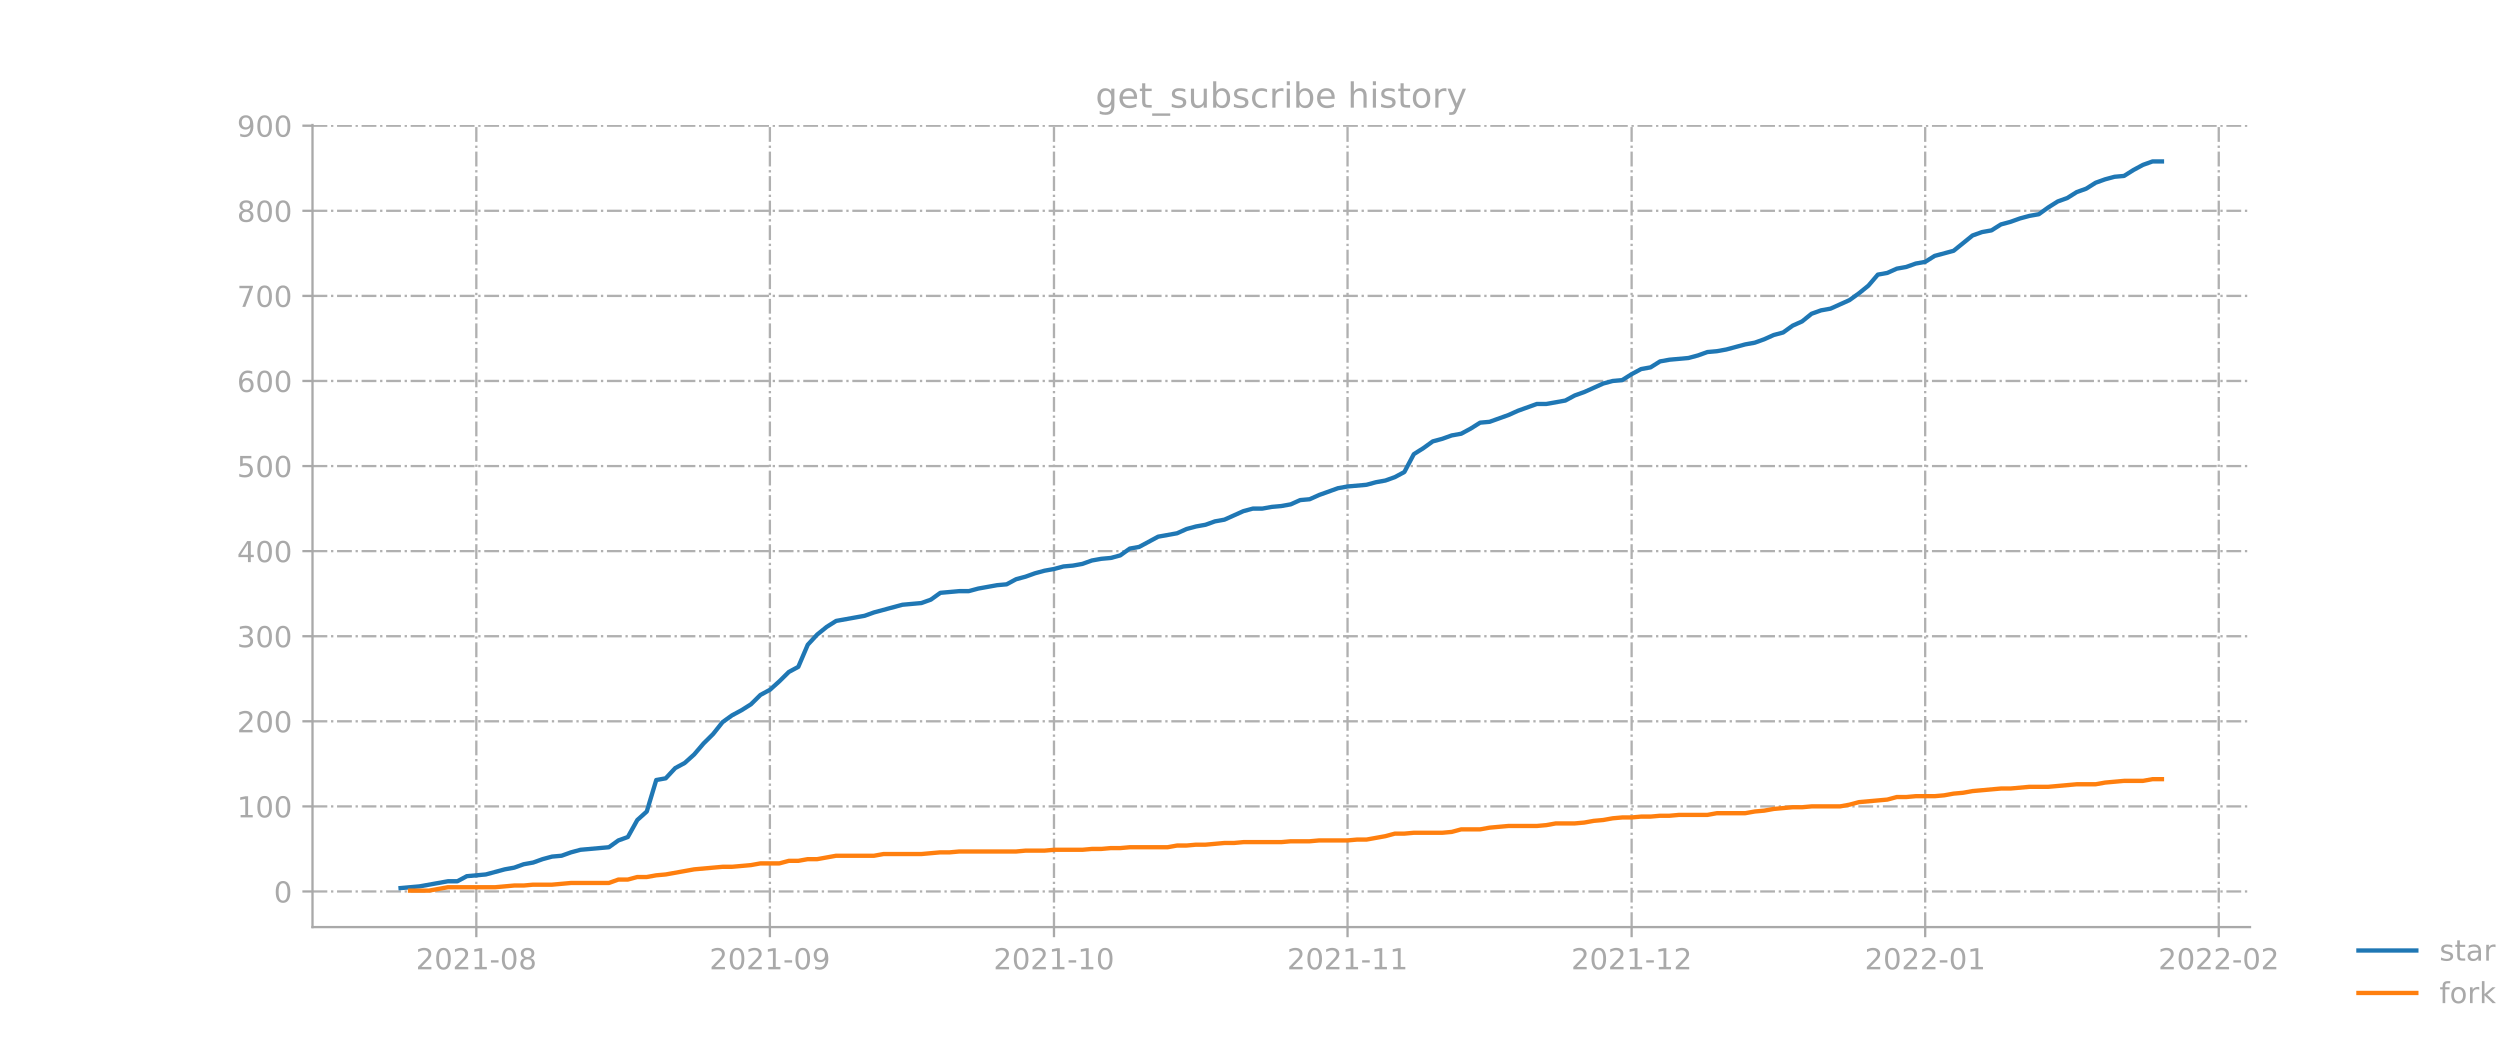
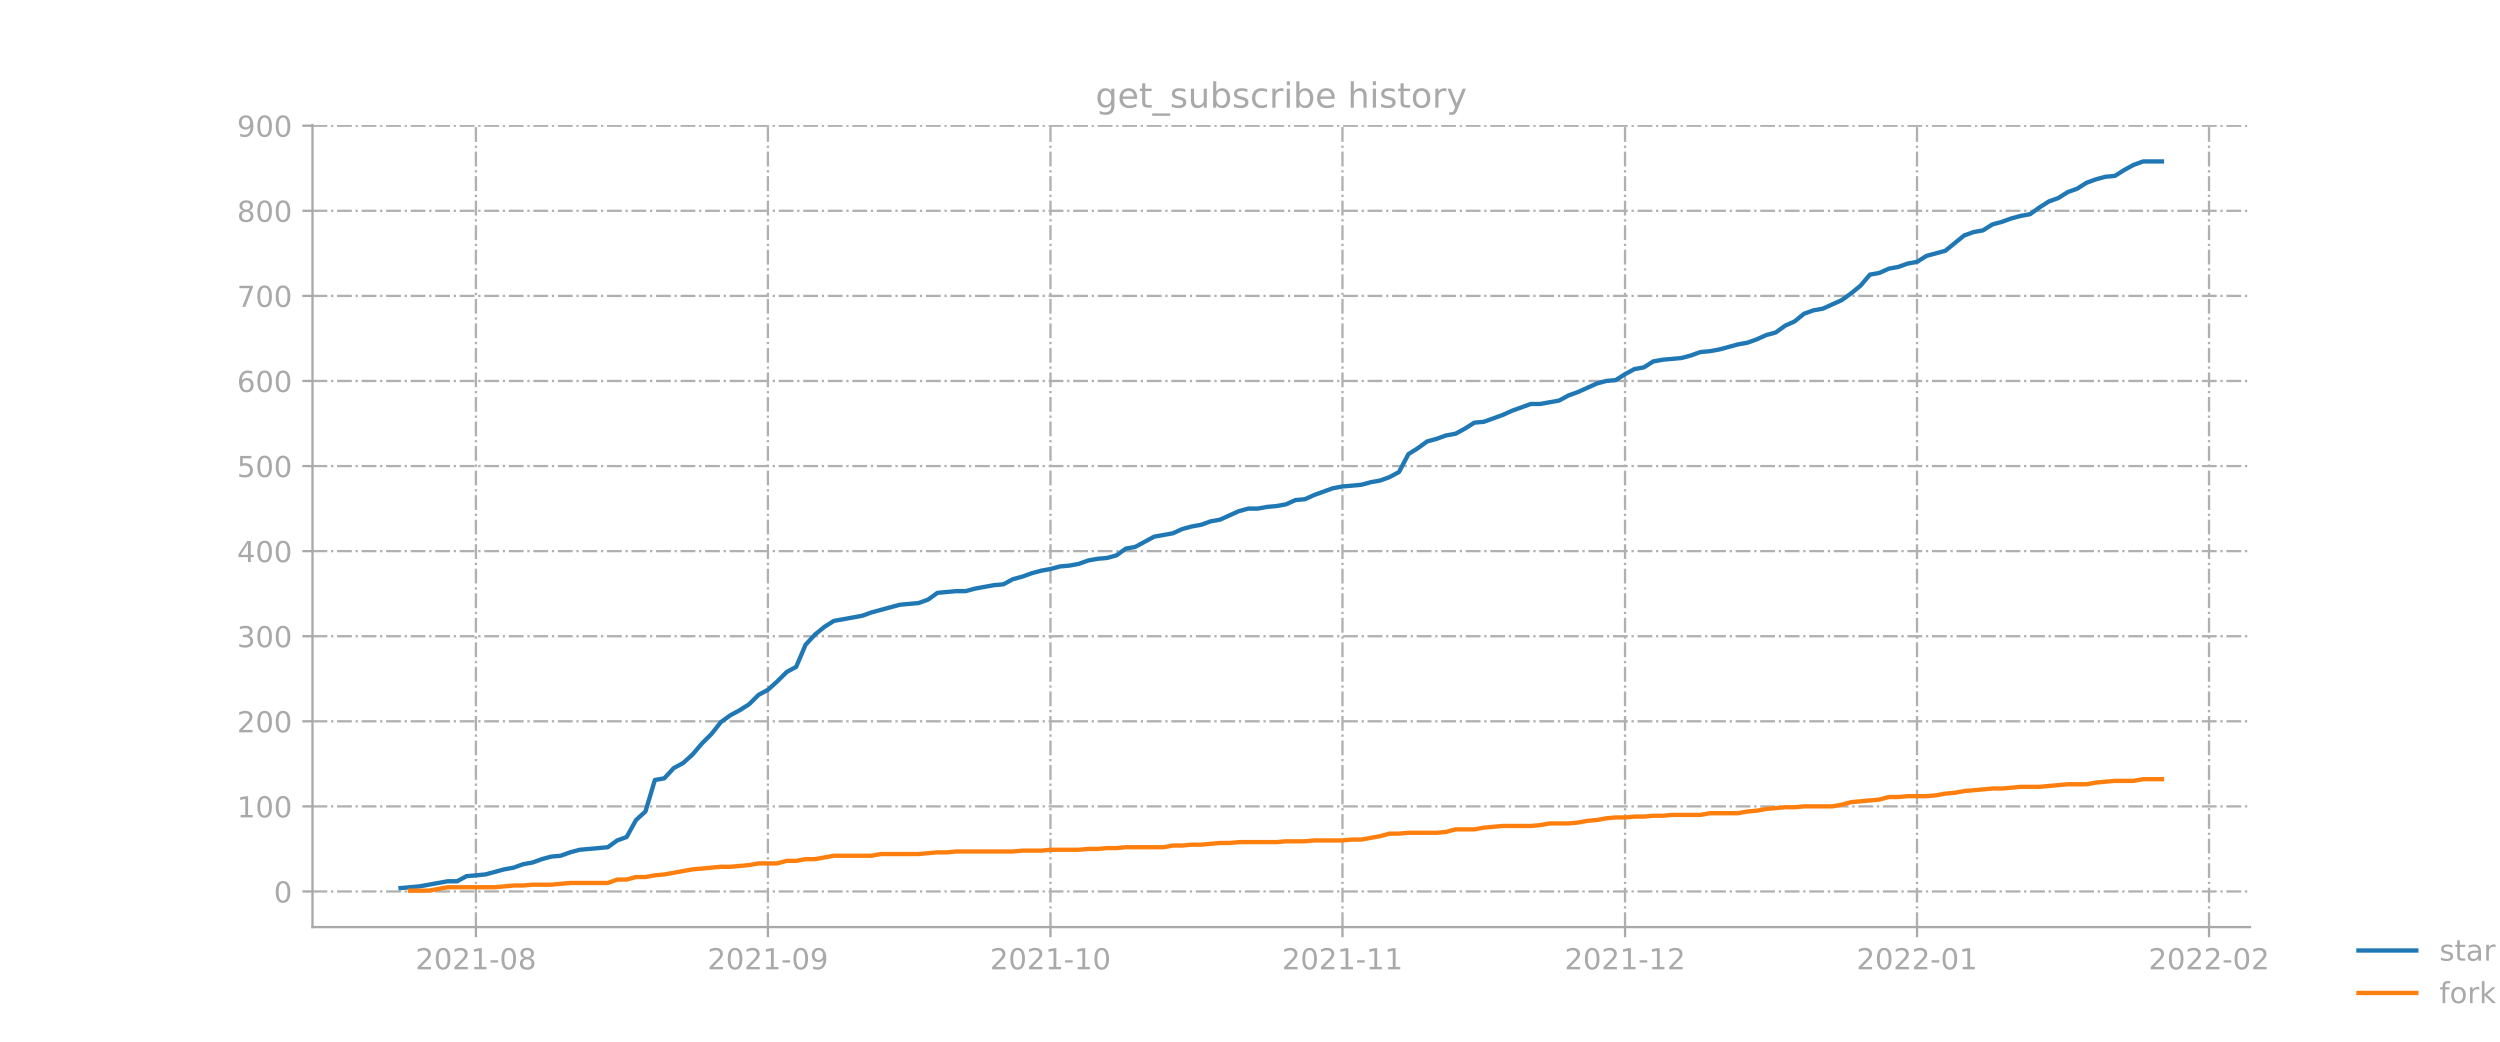
<svg xmlns="http://www.w3.org/2000/svg" xmlns:xlink="http://www.w3.org/1999/xlink" width="864pt" height="360pt" viewBox="0 0 864 360" version="1.1">
  <defs>
    <style type="text/css">*{stroke-linejoin: round; stroke-linecap: butt}</style>
  </defs>
  <g id="figure_1">
    <g id="patch_1">
      <path d="M 0 360  L 864 360  L 864 0  L 0 0  L 0 360  z " style="fill: none; opacity: 0" />
    </g>
    <g id="axes_1">
      <g id="patch_2">
        <path d="M 108 320.4  L 777.6 320.4  L 777.6 43.2  L 108 43.2  L 108 320.4  z " style="fill: none; opacity: 0" />
      </g>
      <g id="matplotlib.axis_1">
        <g id="xtick_1">
          <g id="line2d_1">
-             <path d="M 164.618 320.4  L 164.618 43.2  " clip-path="url(#p23cb678cd9)" style="fill: none; stroke-dasharray: 5.12,1.28,0.8,1.28; stroke-dashoffset: 0; stroke: #b0b0b0; stroke-width: 0.8" />
+             <path d="M 164.478 320.4  L 164.478 43.2  " clip-path="url(#p559df924b9)" style="fill: none; stroke-dasharray: 5.12,1.28,0.8,1.28; stroke-dashoffset: 0; stroke: #b0b0b0; stroke-width: 0.8" />
          </g>
          <g id="line2d_2">
            <defs>
-               <path id="m1cd2811649" d="M 0 0  L 0 3.5  " style="stroke: #a9a9a9; stroke-width: 0.8" />
+               <path id="mc39e0a0943" d="M 0 0  L 0 3.5  " style="stroke: #a9a9a9; stroke-width: 0.8" />
            </defs>
            <g>
-               <use xlink:href="#m1cd2811649" x="164.618" y="320.4" style="fill: #a9a9a9; stroke: #a9a9a9; stroke-width: 0.8" />
+               <use xlink:href="#mc39e0a0943" x="164.478" y="320.4" style="fill: #a9a9a9; stroke: #a9a9a9; stroke-width: 0.8" />
            </g>
          </g>
          <g id="text_1">
-             <g style="fill: #a9a9a9" transform="translate(143.7268 334.9984)scale(0.1 -0.1)">
+             <g style="fill: #a9a9a9" transform="translate(143.5868 334.9984)scale(0.1 -0.1)">
              <defs>
                <path id="DejaVuSans-32" d="M 1228 531  L 3431 531  L 3431 0  L 469 0  L 469 531  Q 828 903 1448 1529  Q 2069 2156 2228 2338  Q 2531 2678 2651 2914  Q 2772 3150 2772 3378  Q 2772 3750 2511 3984  Q 2250 4219 1831 4219  Q 1534 4219 1204 4116  Q 875 4013 500 3803  L 500 4441  Q 881 4594 1212 4672  Q 1544 4750 1819 4750  Q 2544 4750 2975 4387  Q 3406 4025 3406 3419  Q 3406 3131 3298 2873  Q 3191 2616 2906 2266  Q 2828 2175 2409 1742  Q 1991 1309 1228 531  z " transform="scale(0.015625)" />
                <path id="DejaVuSans-30" d="M 2034 4250  Q 1547 4250 1301 3770  Q 1056 3291 1056 2328  Q 1056 1369 1301 889  Q 1547 409 2034 409  Q 2525 409 2770 889  Q 3016 1369 3016 2328  Q 3016 3291 2770 3770  Q 2525 4250 2034 4250  z M 2034 4750  Q 2819 4750 3233 4129  Q 3647 3509 3647 2328  Q 3647 1150 3233 529  Q 2819 -91 2034 -91  Q 1250 -91 836 529  Q 422 1150 422 2328  Q 422 3509 836 4129  Q 1250 4750 2034 4750  z " transform="scale(0.015625)" />
                <path id="DejaVuSans-31" d="M 794 531  L 1825 531  L 1825 4091  L 703 3866  L 703 4441  L 1819 4666  L 2450 4666  L 2450 531  L 3481 531  L 3481 0  L 794 0  L 794 531  z " transform="scale(0.015625)" />
                <path id="DejaVuSans-2d" d="M 313 2009  L 1997 2009  L 1997 1497  L 313 1497  L 313 2009  z " transform="scale(0.015625)" />
                <path id="DejaVuSans-38" d="M 2034 2216  Q 1584 2216 1326 1975  Q 1069 1734 1069 1313  Q 1069 891 1326 650  Q 1584 409 2034 409  Q 2484 409 2743 651  Q 3003 894 3003 1313  Q 3003 1734 2745 1975  Q 2488 2216 2034 2216  z M 1403 2484  Q 997 2584 770 2862  Q 544 3141 544 3541  Q 544 4100 942 4425  Q 1341 4750 2034 4750  Q 2731 4750 3128 4425  Q 3525 4100 3525 3541  Q 3525 3141 3298 2862  Q 3072 2584 2669 2484  Q 3125 2378 3379 2068  Q 3634 1759 3634 1313  Q 3634 634 3220 271  Q 2806 -91 2034 -91  Q 1263 -91 848 271  Q 434 634 434 1313  Q 434 1759 690 2068  Q 947 2378 1403 2484  z M 1172 3481  Q 1172 3119 1398 2916  Q 1625 2713 2034 2713  Q 2441 2713 2670 2916  Q 2900 3119 2900 3481  Q 2900 3844 2670 4047  Q 2441 4250 2034 4250  Q 1625 4250 1398 4047  Q 1172 3844 1172 3481  z " transform="scale(0.015625)" />
              </defs>
              <use xlink:href="#DejaVuSans-32" />
              <use xlink:href="#DejaVuSans-30" x="63.623" />
              <use xlink:href="#DejaVuSans-32" x="127.246" />
              <use xlink:href="#DejaVuSans-31" x="190.869" />
              <use xlink:href="#DejaVuSans-2d" x="254.492" />
              <use xlink:href="#DejaVuSans-30" x="290.576" />
              <use xlink:href="#DejaVuSans-38" x="354.199" />
            </g>
          </g>
        </g>
        <g id="xtick_2">
          <g id="line2d_3">
-             <path d="M 266.073 320.4  L 266.073 43.2  " clip-path="url(#p23cb678cd9)" style="fill: none; stroke-dasharray: 5.12,1.28,0.8,1.28; stroke-dashoffset: 0; stroke: #b0b0b0; stroke-width: 0.8" />
+             <path d="M 265.39 320.4  L 265.39 43.2  " clip-path="url(#p559df924b9)" style="fill: none; stroke-dasharray: 5.12,1.28,0.8,1.28; stroke-dashoffset: 0; stroke: #b0b0b0; stroke-width: 0.8" />
          </g>
          <g id="line2d_4">
            <g>
-               <use xlink:href="#m1cd2811649" x="266.073" y="320.4" style="fill: #a9a9a9; stroke: #a9a9a9; stroke-width: 0.8" />
+               <use xlink:href="#mc39e0a0943" x="265.39" y="320.4" style="fill: #a9a9a9; stroke: #a9a9a9; stroke-width: 0.8" />
            </g>
          </g>
          <g id="text_2">
-             <g style="fill: #a9a9a9" transform="translate(245.1813 334.9984)scale(0.1 -0.1)">
+             <g style="fill: #a9a9a9" transform="translate(244.4988 334.9984)scale(0.1 -0.1)">
              <defs>
                <path id="DejaVuSans-39" d="M 703 97  L 703 672  Q 941 559 1184 500  Q 1428 441 1663 441  Q 2288 441 2617 861  Q 2947 1281 2994 2138  Q 2813 1869 2534 1725  Q 2256 1581 1919 1581  Q 1219 1581 811 2004  Q 403 2428 403 3163  Q 403 3881 828 4315  Q 1253 4750 1959 4750  Q 2769 4750 3195 4129  Q 3622 3509 3622 2328  Q 3622 1225 3098 567  Q 2575 -91 1691 -91  Q 1453 -91 1209 -44  Q 966 3 703 97  z M 1959 2075  Q 2384 2075 2632 2365  Q 2881 2656 2881 3163  Q 2881 3666 2632 3958  Q 2384 4250 1959 4250  Q 1534 4250 1286 3958  Q 1038 3666 1038 3163  Q 1038 2656 1286 2365  Q 1534 2075 1959 2075  z " transform="scale(0.015625)" />
              </defs>
              <use xlink:href="#DejaVuSans-32" />
              <use xlink:href="#DejaVuSans-30" x="63.623" />
              <use xlink:href="#DejaVuSans-32" x="127.246" />
              <use xlink:href="#DejaVuSans-31" x="190.869" />
              <use xlink:href="#DejaVuSans-2d" x="254.492" />
              <use xlink:href="#DejaVuSans-30" x="290.576" />
              <use xlink:href="#DejaVuSans-39" x="354.199" />
            </g>
          </g>
        </g>
        <g id="xtick_3">
          <g id="line2d_5">
-             <path d="M 364.255 320.4  L 364.255 43.2  " clip-path="url(#p23cb678cd9)" style="fill: none; stroke-dasharray: 5.12,1.28,0.8,1.28; stroke-dashoffset: 0; stroke: #b0b0b0; stroke-width: 0.8" />
+             <path d="M 363.047 320.4  L 363.047 43.2  " clip-path="url(#p559df924b9)" style="fill: none; stroke-dasharray: 5.12,1.28,0.8,1.28; stroke-dashoffset: 0; stroke: #b0b0b0; stroke-width: 0.8" />
          </g>
          <g id="line2d_6">
            <g>
-               <use xlink:href="#m1cd2811649" x="364.255" y="320.4" style="fill: #a9a9a9; stroke: #a9a9a9; stroke-width: 0.8" />
+               <use xlink:href="#mc39e0a0943" x="363.047" y="320.4" style="fill: #a9a9a9; stroke: #a9a9a9; stroke-width: 0.8" />
            </g>
          </g>
          <g id="text_3">
-             <g style="fill: #a9a9a9" transform="translate(343.3631 334.9984)scale(0.1 -0.1)">
+             <g style="fill: #a9a9a9" transform="translate(342.1556 334.9984)scale(0.1 -0.1)">
              <use xlink:href="#DejaVuSans-32" />
              <use xlink:href="#DejaVuSans-30" x="63.623" />
              <use xlink:href="#DejaVuSans-32" x="127.246" />
              <use xlink:href="#DejaVuSans-31" x="190.869" />
              <use xlink:href="#DejaVuSans-2d" x="254.492" />
              <use xlink:href="#DejaVuSans-31" x="290.576" />
              <use xlink:href="#DejaVuSans-30" x="354.199" />
            </g>
          </g>
        </g>
        <g id="xtick_4">
          <g id="line2d_7">
-             <path d="M 465.709 320.4  L 465.709 43.2  " clip-path="url(#p23cb678cd9)" style="fill: none; stroke-dasharray: 5.12,1.28,0.8,1.28; stroke-dashoffset: 0; stroke: #b0b0b0; stroke-width: 0.8" />
+             <path d="M 463.959 320.4  L 463.959 43.2  " clip-path="url(#p559df924b9)" style="fill: none; stroke-dasharray: 5.12,1.28,0.8,1.28; stroke-dashoffset: 0; stroke: #b0b0b0; stroke-width: 0.8" />
          </g>
          <g id="line2d_8">
            <g>
-               <use xlink:href="#m1cd2811649" x="465.709" y="320.4" style="fill: #a9a9a9; stroke: #a9a9a9; stroke-width: 0.8" />
+               <use xlink:href="#mc39e0a0943" x="463.959" y="320.4" style="fill: #a9a9a9; stroke: #a9a9a9; stroke-width: 0.8" />
            </g>
          </g>
          <g id="text_4">
-             <g style="fill: #a9a9a9" transform="translate(444.8177 334.9984)scale(0.1 -0.1)">
+             <g style="fill: #a9a9a9" transform="translate(443.0676 334.9984)scale(0.1 -0.1)">
              <use xlink:href="#DejaVuSans-32" />
              <use xlink:href="#DejaVuSans-30" x="63.623" />
              <use xlink:href="#DejaVuSans-32" x="127.246" />
              <use xlink:href="#DejaVuSans-31" x="190.869" />
              <use xlink:href="#DejaVuSans-2d" x="254.492" />
              <use xlink:href="#DejaVuSans-31" x="290.576" />
              <use xlink:href="#DejaVuSans-31" x="354.199" />
            </g>
          </g>
        </g>
        <g id="xtick_5">
          <g id="line2d_9">
-             <path d="M 563.891 320.4  L 563.891 43.2  " clip-path="url(#p23cb678cd9)" style="fill: none; stroke-dasharray: 5.12,1.28,0.8,1.28; stroke-dashoffset: 0; stroke: #b0b0b0; stroke-width: 0.8" />
+             <path d="M 561.616 320.4  L 561.616 43.2  " clip-path="url(#p559df924b9)" style="fill: none; stroke-dasharray: 5.12,1.28,0.8,1.28; stroke-dashoffset: 0; stroke: #b0b0b0; stroke-width: 0.8" />
          </g>
          <g id="line2d_10">
            <g>
-               <use xlink:href="#m1cd2811649" x="563.891" y="320.4" style="fill: #a9a9a9; stroke: #a9a9a9; stroke-width: 0.8" />
+               <use xlink:href="#mc39e0a0943" x="561.616" y="320.4" style="fill: #a9a9a9; stroke: #a9a9a9; stroke-width: 0.8" />
            </g>
          </g>
          <g id="text_5">
-             <g style="fill: #a9a9a9" transform="translate(542.9995 334.9984)scale(0.1 -0.1)">
+             <g style="fill: #a9a9a9" transform="translate(540.7243 334.9984)scale(0.1 -0.1)">
              <use xlink:href="#DejaVuSans-32" />
              <use xlink:href="#DejaVuSans-30" x="63.623" />
              <use xlink:href="#DejaVuSans-32" x="127.246" />
              <use xlink:href="#DejaVuSans-31" x="190.869" />
              <use xlink:href="#DejaVuSans-2d" x="254.492" />
              <use xlink:href="#DejaVuSans-31" x="290.576" />
              <use xlink:href="#DejaVuSans-32" x="354.199" />
            </g>
          </g>
        </g>
        <g id="xtick_6">
          <g id="line2d_11">
-             <path d="M 665.345 320.4  L 665.345 43.2  " clip-path="url(#p23cb678cd9)" style="fill: none; stroke-dasharray: 5.12,1.28,0.8,1.28; stroke-dashoffset: 0; stroke: #b0b0b0; stroke-width: 0.8" />
+             <path d="M 662.528 320.4  L 662.528 43.2  " clip-path="url(#p559df924b9)" style="fill: none; stroke-dasharray: 5.12,1.28,0.8,1.28; stroke-dashoffset: 0; stroke: #b0b0b0; stroke-width: 0.8" />
          </g>
          <g id="line2d_12">
            <g>
-               <use xlink:href="#m1cd2811649" x="665.345" y="320.4" style="fill: #a9a9a9; stroke: #a9a9a9; stroke-width: 0.8" />
+               <use xlink:href="#mc39e0a0943" x="662.528" y="320.4" style="fill: #a9a9a9; stroke: #a9a9a9; stroke-width: 0.8" />
            </g>
          </g>
          <g id="text_6">
-             <g style="fill: #a9a9a9" transform="translate(644.454 334.9984)scale(0.1 -0.1)">
+             <g style="fill: #a9a9a9" transform="translate(641.6364 334.9984)scale(0.1 -0.1)">
              <use xlink:href="#DejaVuSans-32" />
              <use xlink:href="#DejaVuSans-30" x="63.623" />
              <use xlink:href="#DejaVuSans-32" x="127.246" />
              <use xlink:href="#DejaVuSans-32" x="190.869" />
              <use xlink:href="#DejaVuSans-2d" x="254.492" />
              <use xlink:href="#DejaVuSans-30" x="290.576" />
              <use xlink:href="#DejaVuSans-31" x="354.199" />
            </g>
          </g>
        </g>
        <g id="xtick_7">
          <g id="line2d_13">
-             <path d="M 766.8 320.4  L 766.8 43.2  " clip-path="url(#p23cb678cd9)" style="fill: none; stroke-dasharray: 5.12,1.28,0.8,1.28; stroke-dashoffset: 0; stroke: #b0b0b0; stroke-width: 0.8" />
+             <path d="M 763.44 320.4  L 763.44 43.2  " clip-path="url(#p559df924b9)" style="fill: none; stroke-dasharray: 5.12,1.28,0.8,1.28; stroke-dashoffset: 0; stroke: #b0b0b0; stroke-width: 0.8" />
          </g>
          <g id="line2d_14">
            <g>
-               <use xlink:href="#m1cd2811649" x="766.8" y="320.4" style="fill: #a9a9a9; stroke: #a9a9a9; stroke-width: 0.8" />
+               <use xlink:href="#mc39e0a0943" x="763.44" y="320.4" style="fill: #a9a9a9; stroke: #a9a9a9; stroke-width: 0.8" />
            </g>
          </g>
          <g id="text_7">
-             <g style="fill: #a9a9a9" transform="translate(745.9086 334.9984)scale(0.1 -0.1)">
+             <g style="fill: #a9a9a9" transform="translate(742.5484 334.9984)scale(0.1 -0.1)">
              <use xlink:href="#DejaVuSans-32" />
              <use xlink:href="#DejaVuSans-30" x="63.623" />
              <use xlink:href="#DejaVuSans-32" x="127.246" />
              <use xlink:href="#DejaVuSans-32" x="190.869" />
              <use xlink:href="#DejaVuSans-2d" x="254.492" />
              <use xlink:href="#DejaVuSans-30" x="290.576" />
              <use xlink:href="#DejaVuSans-32" x="354.199" />
            </g>
          </g>
        </g>
      </g>
      <g id="matplotlib.axis_2">
        <g id="ytick_1">
          <g id="line2d_15">
-             <path d="M 108 308.094  L 777.6 308.094  " clip-path="url(#p23cb678cd9)" style="fill: none; stroke-dasharray: 5.12,1.28,0.8,1.28; stroke-dashoffset: 0; stroke: #b0b0b0; stroke-width: 0.8" />
+             <path d="M 108 308.094  L 777.6 308.094  " clip-path="url(#p559df924b9)" style="fill: none; stroke-dasharray: 5.12,1.28,0.8,1.28; stroke-dashoffset: 0; stroke: #b0b0b0; stroke-width: 0.8" />
          </g>
          <g id="line2d_16">
            <defs>
-               <path id="m020a565699" d="M 0 0  L -3.5 0  " style="stroke: #a9a9a9; stroke-width: 0.8" />
+               <path id="m726547ecb4" d="M 0 0  L -3.5 0  " style="stroke: #a9a9a9; stroke-width: 0.8" />
            </defs>
            <g>
-               <use xlink:href="#m020a565699" x="108" y="308.094" style="fill: #a9a9a9; stroke: #a9a9a9; stroke-width: 0.8" />
+               <use xlink:href="#m726547ecb4" x="108" y="308.094" style="fill: #a9a9a9; stroke: #a9a9a9; stroke-width: 0.8" />
            </g>
          </g>
          <g id="text_8">
            <g style="fill: #a9a9a9" transform="translate(94.6375 311.8933)scale(0.1 -0.1)">
              <use xlink:href="#DejaVuSans-30" />
            </g>
          </g>
        </g>
        <g id="ytick_2">
          <g id="line2d_17">
-             <path d="M 108 278.689  L 777.6 278.689  " clip-path="url(#p23cb678cd9)" style="fill: none; stroke-dasharray: 5.12,1.28,0.8,1.28; stroke-dashoffset: 0; stroke: #b0b0b0; stroke-width: 0.8" />
+             <path d="M 108 278.689  L 777.6 278.689  " clip-path="url(#p559df924b9)" style="fill: none; stroke-dasharray: 5.12,1.28,0.8,1.28; stroke-dashoffset: 0; stroke: #b0b0b0; stroke-width: 0.8" />
          </g>
          <g id="line2d_18">
            <g>
-               <use xlink:href="#m020a565699" x="108" y="278.689" style="fill: #a9a9a9; stroke: #a9a9a9; stroke-width: 0.8" />
+               <use xlink:href="#m726547ecb4" x="108" y="278.689" style="fill: #a9a9a9; stroke: #a9a9a9; stroke-width: 0.8" />
            </g>
          </g>
          <g id="text_9">
            <g style="fill: #a9a9a9" transform="translate(81.9125 282.4884)scale(0.1 -0.1)">
              <use xlink:href="#DejaVuSans-31" />
              <use xlink:href="#DejaVuSans-30" x="63.623" />
              <use xlink:href="#DejaVuSans-30" x="127.246" />
            </g>
          </g>
        </g>
        <g id="ytick_3">
          <g id="line2d_19">
-             <path d="M 108 249.284  L 777.6 249.284  " clip-path="url(#p23cb678cd9)" style="fill: none; stroke-dasharray: 5.12,1.28,0.8,1.28; stroke-dashoffset: 0; stroke: #b0b0b0; stroke-width: 0.8" />
+             <path d="M 108 249.284  L 777.6 249.284  " clip-path="url(#p559df924b9)" style="fill: none; stroke-dasharray: 5.12,1.28,0.8,1.28; stroke-dashoffset: 0; stroke: #b0b0b0; stroke-width: 0.8" />
          </g>
          <g id="line2d_20">
            <g>
-               <use xlink:href="#m020a565699" x="108" y="249.284" style="fill: #a9a9a9; stroke: #a9a9a9; stroke-width: 0.8" />
+               <use xlink:href="#m726547ecb4" x="108" y="249.284" style="fill: #a9a9a9; stroke: #a9a9a9; stroke-width: 0.8" />
            </g>
          </g>
          <g id="text_10">
            <g style="fill: #a9a9a9" transform="translate(81.9125 253.0835)scale(0.1 -0.1)">
              <use xlink:href="#DejaVuSans-32" />
              <use xlink:href="#DejaVuSans-30" x="63.623" />
              <use xlink:href="#DejaVuSans-30" x="127.246" />
            </g>
          </g>
        </g>
        <g id="ytick_4">
          <g id="line2d_21">
-             <path d="M 108 219.879  L 777.6 219.879  " clip-path="url(#p23cb678cd9)" style="fill: none; stroke-dasharray: 5.12,1.28,0.8,1.28; stroke-dashoffset: 0; stroke: #b0b0b0; stroke-width: 0.8" />
+             <path d="M 108 219.879  L 777.6 219.879  " clip-path="url(#p559df924b9)" style="fill: none; stroke-dasharray: 5.12,1.28,0.8,1.28; stroke-dashoffset: 0; stroke: #b0b0b0; stroke-width: 0.8" />
          </g>
          <g id="line2d_22">
            <g>
-               <use xlink:href="#m020a565699" x="108" y="219.879" style="fill: #a9a9a9; stroke: #a9a9a9; stroke-width: 0.8" />
+               <use xlink:href="#m726547ecb4" x="108" y="219.879" style="fill: #a9a9a9; stroke: #a9a9a9; stroke-width: 0.8" />
            </g>
          </g>
          <g id="text_11">
            <g style="fill: #a9a9a9" transform="translate(81.9125 223.6786)scale(0.1 -0.1)">
              <defs>
                <path id="DejaVuSans-33" d="M 2597 2516  Q 3050 2419 3304 2112  Q 3559 1806 3559 1356  Q 3559 666 3084 287  Q 2609 -91 1734 -91  Q 1441 -91 1130 -33  Q 819 25 488 141  L 488 750  Q 750 597 1062 519  Q 1375 441 1716 441  Q 2309 441 2620 675  Q 2931 909 2931 1356  Q 2931 1769 2642 2001  Q 2353 2234 1838 2234  L 1294 2234  L 1294 2753  L 1863 2753  Q 2328 2753 2575 2939  Q 2822 3125 2822 3475  Q 2822 3834 2567 4026  Q 2313 4219 1838 4219  Q 1578 4219 1281 4162  Q 984 4106 628 3988  L 628 4550  Q 988 4650 1302 4700  Q 1616 4750 1894 4750  Q 2613 4750 3031 4423  Q 3450 4097 3450 3541  Q 3450 3153 3228 2886  Q 3006 2619 2597 2516  z " transform="scale(0.015625)" />
              </defs>
              <use xlink:href="#DejaVuSans-33" />
              <use xlink:href="#DejaVuSans-30" x="63.623" />
              <use xlink:href="#DejaVuSans-30" x="127.246" />
            </g>
          </g>
        </g>
        <g id="ytick_5">
          <g id="line2d_23">
-             <path d="M 108 190.474  L 777.6 190.474  " clip-path="url(#p23cb678cd9)" style="fill: none; stroke-dasharray: 5.12,1.28,0.8,1.28; stroke-dashoffset: 0; stroke: #b0b0b0; stroke-width: 0.8" />
+             <path d="M 108 190.474  L 777.6 190.474  " clip-path="url(#p559df924b9)" style="fill: none; stroke-dasharray: 5.12,1.28,0.8,1.28; stroke-dashoffset: 0; stroke: #b0b0b0; stroke-width: 0.8" />
          </g>
          <g id="line2d_24">
            <g>
-               <use xlink:href="#m020a565699" x="108" y="190.474" style="fill: #a9a9a9; stroke: #a9a9a9; stroke-width: 0.8" />
+               <use xlink:href="#m726547ecb4" x="108" y="190.474" style="fill: #a9a9a9; stroke: #a9a9a9; stroke-width: 0.8" />
            </g>
          </g>
          <g id="text_12">
            <g style="fill: #a9a9a9" transform="translate(81.9125 194.2737)scale(0.1 -0.1)">
              <defs>
                <path id="DejaVuSans-34" d="M 2419 4116  L 825 1625  L 2419 1625  L 2419 4116  z M 2253 4666  L 3047 4666  L 3047 1625  L 3713 1625  L 3713 1100  L 3047 1100  L 3047 0  L 2419 0  L 2419 1100  L 313 1100  L 313 1709  L 2253 4666  z " transform="scale(0.015625)" />
              </defs>
              <use xlink:href="#DejaVuSans-34" />
              <use xlink:href="#DejaVuSans-30" x="63.623" />
              <use xlink:href="#DejaVuSans-30" x="127.246" />
            </g>
          </g>
        </g>
        <g id="ytick_6">
          <g id="line2d_25">
-             <path d="M 108 161.07  L 777.6 161.07  " clip-path="url(#p23cb678cd9)" style="fill: none; stroke-dasharray: 5.12,1.28,0.8,1.28; stroke-dashoffset: 0; stroke: #b0b0b0; stroke-width: 0.8" />
+             <path d="M 108 161.07  L 777.6 161.07  " clip-path="url(#p559df924b9)" style="fill: none; stroke-dasharray: 5.12,1.28,0.8,1.28; stroke-dashoffset: 0; stroke: #b0b0b0; stroke-width: 0.8" />
          </g>
          <g id="line2d_26">
            <g>
-               <use xlink:href="#m020a565699" x="108" y="161.07" style="fill: #a9a9a9; stroke: #a9a9a9; stroke-width: 0.8" />
+               <use xlink:href="#m726547ecb4" x="108" y="161.07" style="fill: #a9a9a9; stroke: #a9a9a9; stroke-width: 0.8" />
            </g>
          </g>
          <g id="text_13">
            <g style="fill: #a9a9a9" transform="translate(81.9125 164.8688)scale(0.1 -0.1)">
              <defs>
                <path id="DejaVuSans-35" d="M 691 4666  L 3169 4666  L 3169 4134  L 1269 4134  L 1269 2991  Q 1406 3038 1543 3061  Q 1681 3084 1819 3084  Q 2600 3084 3056 2656  Q 3513 2228 3513 1497  Q 3513 744 3044 326  Q 2575 -91 1722 -91  Q 1428 -91 1123 -41  Q 819 9 494 109  L 494 744  Q 775 591 1075 516  Q 1375 441 1709 441  Q 2250 441 2565 725  Q 2881 1009 2881 1497  Q 2881 1984 2565 2268  Q 2250 2553 1709 2553  Q 1456 2553 1204 2497  Q 953 2441 691 2322  L 691 4666  z " transform="scale(0.015625)" />
              </defs>
              <use xlink:href="#DejaVuSans-35" />
              <use xlink:href="#DejaVuSans-30" x="63.623" />
              <use xlink:href="#DejaVuSans-30" x="127.246" />
            </g>
          </g>
        </g>
        <g id="ytick_7">
          <g id="line2d_27">
-             <path d="M 108 131.665  L 777.6 131.665  " clip-path="url(#p23cb678cd9)" style="fill: none; stroke-dasharray: 5.12,1.28,0.8,1.28; stroke-dashoffset: 0; stroke: #b0b0b0; stroke-width: 0.8" />
+             <path d="M 108 131.665  L 777.6 131.665  " clip-path="url(#p559df924b9)" style="fill: none; stroke-dasharray: 5.12,1.28,0.8,1.28; stroke-dashoffset: 0; stroke: #b0b0b0; stroke-width: 0.8" />
          </g>
          <g id="line2d_28">
            <g>
-               <use xlink:href="#m020a565699" x="108" y="131.665" style="fill: #a9a9a9; stroke: #a9a9a9; stroke-width: 0.8" />
+               <use xlink:href="#m726547ecb4" x="108" y="131.665" style="fill: #a9a9a9; stroke: #a9a9a9; stroke-width: 0.8" />
            </g>
          </g>
          <g id="text_14">
            <g style="fill: #a9a9a9" transform="translate(81.9125 135.4639)scale(0.1 -0.1)">
              <defs>
                <path id="DejaVuSans-36" d="M 2113 2584  Q 1688 2584 1439 2293  Q 1191 2003 1191 1497  Q 1191 994 1439 701  Q 1688 409 2113 409  Q 2538 409 2786 701  Q 3034 994 3034 1497  Q 3034 2003 2786 2293  Q 2538 2584 2113 2584  z M 3366 4563  L 3366 3988  Q 3128 4100 2886 4159  Q 2644 4219 2406 4219  Q 1781 4219 1451 3797  Q 1122 3375 1075 2522  Q 1259 2794 1537 2939  Q 1816 3084 2150 3084  Q 2853 3084 3261 2657  Q 3669 2231 3669 1497  Q 3669 778 3244 343  Q 2819 -91 2113 -91  Q 1303 -91 875 529  Q 447 1150 447 2328  Q 447 3434 972 4092  Q 1497 4750 2381 4750  Q 2619 4750 2861 4703  Q 3103 4656 3366 4563  z " transform="scale(0.015625)" />
              </defs>
              <use xlink:href="#DejaVuSans-36" />
              <use xlink:href="#DejaVuSans-30" x="63.623" />
              <use xlink:href="#DejaVuSans-30" x="127.246" />
            </g>
          </g>
        </g>
        <g id="ytick_8">
          <g id="line2d_29">
-             <path d="M 108 102.26  L 777.6 102.26  " clip-path="url(#p23cb678cd9)" style="fill: none; stroke-dasharray: 5.12,1.28,0.8,1.28; stroke-dashoffset: 0; stroke: #b0b0b0; stroke-width: 0.8" />
+             <path d="M 108 102.26  L 777.6 102.26  " clip-path="url(#p559df924b9)" style="fill: none; stroke-dasharray: 5.12,1.28,0.8,1.28; stroke-dashoffset: 0; stroke: #b0b0b0; stroke-width: 0.8" />
          </g>
          <g id="line2d_30">
            <g>
-               <use xlink:href="#m020a565699" x="108" y="102.26" style="fill: #a9a9a9; stroke: #a9a9a9; stroke-width: 0.8" />
+               <use xlink:href="#m726547ecb4" x="108" y="102.26" style="fill: #a9a9a9; stroke: #a9a9a9; stroke-width: 0.8" />
            </g>
          </g>
          <g id="text_15">
            <g style="fill: #a9a9a9" transform="translate(81.9125 106.059)scale(0.1 -0.1)">
              <defs>
                <path id="DejaVuSans-37" d="M 525 4666  L 3525 4666  L 3525 4397  L 1831 0  L 1172 0  L 2766 4134  L 525 4134  L 525 4666  z " transform="scale(0.015625)" />
              </defs>
              <use xlink:href="#DejaVuSans-37" />
              <use xlink:href="#DejaVuSans-30" x="63.623" />
              <use xlink:href="#DejaVuSans-30" x="127.246" />
            </g>
          </g>
        </g>
        <g id="ytick_9">
          <g id="line2d_31">
-             <path d="M 108 72.855  L 777.6 72.855  " clip-path="url(#p23cb678cd9)" style="fill: none; stroke-dasharray: 5.12,1.28,0.8,1.28; stroke-dashoffset: 0; stroke: #b0b0b0; stroke-width: 0.8" />
+             <path d="M 108 72.855  L 777.6 72.855  " clip-path="url(#p559df924b9)" style="fill: none; stroke-dasharray: 5.12,1.28,0.8,1.28; stroke-dashoffset: 0; stroke: #b0b0b0; stroke-width: 0.8" />
          </g>
          <g id="line2d_32">
            <g>
-               <use xlink:href="#m020a565699" x="108" y="72.855" style="fill: #a9a9a9; stroke: #a9a9a9; stroke-width: 0.8" />
+               <use xlink:href="#m726547ecb4" x="108" y="72.855" style="fill: #a9a9a9; stroke: #a9a9a9; stroke-width: 0.8" />
            </g>
          </g>
          <g id="text_16">
            <g style="fill: #a9a9a9" transform="translate(81.9125 76.65406)scale(0.1 -0.1)">
              <use xlink:href="#DejaVuSans-38" />
              <use xlink:href="#DejaVuSans-30" x="63.623" />
              <use xlink:href="#DejaVuSans-30" x="127.246" />
            </g>
          </g>
        </g>
        <g id="ytick_10">
          <g id="line2d_33">
-             <path d="M 108 43.45  L 777.6 43.45  " clip-path="url(#p23cb678cd9)" style="fill: none; stroke-dasharray: 5.12,1.28,0.8,1.28; stroke-dashoffset: 0; stroke: #b0b0b0; stroke-width: 0.8" />
+             <path d="M 108 43.45  L 777.6 43.45  " clip-path="url(#p559df924b9)" style="fill: none; stroke-dasharray: 5.12,1.28,0.8,1.28; stroke-dashoffset: 0; stroke: #b0b0b0; stroke-width: 0.8" />
          </g>
          <g id="line2d_34">
            <g>
-               <use xlink:href="#m020a565699" x="108" y="43.45" style="fill: #a9a9a9; stroke: #a9a9a9; stroke-width: 0.8" />
+               <use xlink:href="#m726547ecb4" x="108" y="43.45" style="fill: #a9a9a9; stroke: #a9a9a9; stroke-width: 0.8" />
            </g>
          </g>
          <g id="text_17">
            <g style="fill: #a9a9a9" transform="translate(81.9125 47.24916)scale(0.1 -0.1)">
              <use xlink:href="#DejaVuSans-39" />
              <use xlink:href="#DejaVuSans-30" x="63.623" />
              <use xlink:href="#DejaVuSans-30" x="127.246" />
            </g>
          </g>
        </g>
      </g>
      <g id="line2d_35">
-         <path d="M 138.436 306.918  L 144.982 306.33  L 154.8 304.565  L 158.073 304.565  L 161.345 302.801  L 167.891 302.213  L 174.436 300.449  L 177.709 299.861  L 180.982 298.684  L 184.255 298.096  L 187.527 296.92  L 190.8 296.038  L 194.073 295.744  L 197.345 294.568  L 200.618 293.686  L 210.436 292.804  L 213.709 290.451  L 216.982 289.275  L 220.255 283.394  L 223.527 280.453  L 226.8 269.574  L 230.073 268.986  L 233.345 265.457  L 236.618 263.693  L 239.891 260.752  L 243.164 256.93  L 246.436 253.695  L 249.709 249.578  L 252.982 247.226  L 256.255 245.462  L 259.527 243.403  L 262.8 240.169  L 266.073 238.404  L 269.345 235.464  L 272.618 232.229  L 275.891 230.465  L 279.164 222.82  L 282.436 219.291  L 285.709 216.645  L 288.982 214.586  L 298.8 212.822  L 302.073 211.646  L 311.891 209  L 318.436 208.411  L 321.709 207.235  L 324.982 204.883  L 331.527 204.295  L 334.8 204.295  L 338.073 203.413  L 344.618 202.236  L 347.891 201.942  L 351.164 200.178  L 354.436 199.296  L 357.709 198.12  L 360.982 197.238  L 364.255 196.649  L 367.527 195.767  L 370.8 195.473  L 374.073 194.885  L 377.345 193.709  L 380.618 193.121  L 383.891 192.827  L 387.164 191.945  L 390.436 189.592  L 393.709 189.004  L 400.255 185.476  L 406.8 184.299  L 410.073 182.829  L 413.345 181.947  L 416.618 181.359  L 419.891 180.183  L 423.164 179.595  L 429.709 176.654  L 432.982 175.772  L 436.255 175.772  L 439.527 175.184  L 442.8 174.89  L 446.073 174.302  L 449.345 172.832  L 452.618 172.537  L 455.891 171.067  L 462.436 168.715  L 465.709 168.127  L 472.255 167.539  L 475.527 166.656  L 478.8 166.068  L 482.073 164.892  L 485.345 163.128  L 488.618 156.953  L 491.891 154.895  L 495.164 152.542  L 498.436 151.66  L 501.709 150.484  L 504.982 149.896  L 508.255 148.131  L 511.527 146.073  L 514.8 145.779  L 521.345 143.427  L 524.618 141.956  L 531.164 139.604  L 534.436 139.604  L 540.982 138.428  L 544.255 136.663  L 547.527 135.487  L 554.073 132.547  L 557.345 131.665  L 560.618 131.371  L 563.891 129.312  L 567.164 127.548  L 570.436 126.96  L 573.709 124.902  L 576.982 124.313  L 583.527 123.725  L 586.8 122.843  L 590.073 121.667  L 593.345 121.373  L 596.618 120.785  L 603.164 119.021  L 606.436 118.432  L 609.709 117.256  L 612.982 115.786  L 616.255 114.904  L 619.527 112.551  L 622.8 111.081  L 626.073 108.435  L 629.345 107.259  L 632.618 106.67  L 639.164 103.73  L 642.436 101.378  L 645.709 98.731  L 648.982 94.909  L 652.255 94.32  L 655.527 92.85  L 658.8 92.262  L 662.073 91.086  L 665.345 90.498  L 668.618 88.439  L 675.164 86.675  L 681.709 81.382  L 684.982 80.206  L 688.255 79.618  L 691.527 77.56  L 694.8 76.677  L 698.073 75.501  L 701.345 74.619  L 704.618 74.031  L 707.891 71.679  L 711.164 69.62  L 714.436 68.444  L 717.709 66.386  L 720.982 65.21  L 724.255 63.151  L 727.527 61.975  L 730.8 61.093  L 734.073 60.799  L 737.345 58.74  L 740.618 56.976  L 743.891 55.8  L 747.164 55.8  L 747.164 55.8  " clip-path="url(#p23cb678cd9)" style="fill: none; stroke: #1f77b4; stroke-width: 1.5; stroke-linecap: square" />
+         <path d="M 138.436 306.918  L 144.947 306.33  L 154.712 304.565  L 157.968 304.565  L 161.223 302.801  L 167.733 302.213  L 174.244 300.449  L 177.499 299.861  L 180.754 298.684  L 184.01 298.096  L 187.265 296.92  L 190.52 296.038  L 193.775 295.744  L 197.03 294.568  L 200.286 293.686  L 210.051 292.804  L 213.307 290.451  L 216.562 289.275  L 219.817 283.394  L 223.072 280.453  L 226.327 269.574  L 229.583 268.986  L 232.838 265.457  L 236.093 263.693  L 239.348 260.752  L 242.604 256.93  L 245.859 253.695  L 249.114 249.578  L 252.369 247.226  L 255.625 245.462  L 258.88 243.403  L 262.135 240.169  L 265.39 238.404  L 268.645 235.464  L 271.901 232.229  L 275.156 230.465  L 278.411 222.82  L 281.666 219.291  L 284.922 216.645  L 288.177 214.586  L 297.942 212.822  L 301.198 211.646  L 310.963 209  L 317.474 208.411  L 320.729 207.235  L 323.984 204.883  L 330.495 204.295  L 333.75 204.295  L 337.005 203.413  L 343.516 202.236  L 346.771 201.942  L 350.026 200.178  L 353.281 199.296  L 356.537 198.12  L 359.792 197.238  L 363.047 196.649  L 366.302 195.767  L 369.557 195.473  L 372.813 194.885  L 376.068 193.709  L 379.323 193.121  L 382.578 192.827  L 385.834 191.945  L 389.089 189.592  L 392.344 189.004  L 398.854 185.476  L 405.365 184.299  L 408.62 182.829  L 411.875 181.947  L 415.131 181.359  L 418.386 180.183  L 421.641 179.595  L 428.151 176.654  L 431.407 175.772  L 434.662 175.772  L 437.917 175.184  L 441.172 174.89  L 444.428 174.302  L 447.683 172.832  L 450.938 172.537  L 454.193 171.067  L 460.704 168.715  L 463.959 168.127  L 470.469 167.539  L 473.725 166.656  L 476.98 166.068  L 480.235 164.892  L 483.49 163.128  L 486.746 156.953  L 490.001 154.895  L 493.256 152.542  L 496.511 151.66  L 499.766 150.484  L 503.022 149.896  L 506.277 148.131  L 509.532 146.073  L 512.787 145.779  L 519.298 143.427  L 522.553 141.956  L 529.063 139.604  L 532.319 139.604  L 538.829 138.428  L 542.084 136.663  L 545.34 135.487  L 551.85 132.547  L 555.105 131.665  L 558.361 131.371  L 561.616 129.312  L 564.871 127.548  L 568.126 126.96  L 571.381 124.902  L 574.637 124.313  L 581.147 123.725  L 584.402 122.843  L 587.658 121.667  L 590.913 121.373  L 594.168 120.785  L 600.678 119.021  L 603.934 118.432  L 607.189 117.256  L 610.444 115.786  L 613.699 114.904  L 616.955 112.551  L 620.21 111.081  L 623.465 108.435  L 626.72 107.259  L 629.975 106.67  L 636.486 103.73  L 639.741 101.378  L 642.996 98.731  L 646.252 94.909  L 649.507 94.32  L 652.762 92.85  L 656.017 92.262  L 659.273 91.086  L 662.528 90.498  L 665.783 88.439  L 672.293 86.675  L 678.804 81.382  L 682.059 80.206  L 685.314 79.618  L 688.57 77.56  L 691.825 76.677  L 695.08 75.501  L 698.335 74.619  L 701.59 74.031  L 704.846 71.679  L 708.101 69.62  L 711.356 68.444  L 714.611 66.386  L 717.867 65.21  L 721.122 63.151  L 724.377 61.975  L 727.632 61.093  L 730.888 60.799  L 734.143 58.74  L 737.398 56.976  L 740.653 55.8  L 747.164 55.8  L 747.164 55.8  " clip-path="url(#p559df924b9)" style="fill: none; stroke: #1f77b4; stroke-width: 1.5; stroke-linecap: square" />
      </g>
      <g id="line2d_36">
-         <path d="M 141.709 307.8  L 148.255 307.8  L 154.8 306.624  L 171.164 306.624  L 177.709 306.036  L 180.982 306.036  L 184.255 305.742  L 190.8 305.742  L 197.345 305.154  L 210.436 305.154  L 213.709 303.977  L 216.982 303.977  L 220.255 303.095  L 223.527 303.095  L 226.8 302.507  L 230.073 302.213  L 239.891 300.449  L 249.709 299.567  L 252.982 299.567  L 259.527 298.979  L 262.8 298.39  L 269.345 298.39  L 272.618 297.508  L 275.891 297.508  L 279.164 296.92  L 282.436 296.92  L 288.982 295.744  L 302.073 295.744  L 305.345 295.156  L 318.436 295.156  L 324.982 294.568  L 328.255 294.568  L 331.527 294.274  L 351.164 294.274  L 354.436 293.98  L 360.982 293.98  L 364.255 293.686  L 374.073 293.686  L 377.345 293.392  L 380.618 293.392  L 383.891 293.098  L 387.164 293.098  L 390.436 292.804  L 403.527 292.804  L 406.8 292.215  L 410.073 292.215  L 413.345 291.921  L 416.618 291.921  L 423.164 291.333  L 426.436 291.333  L 429.709 291.039  L 442.8 291.039  L 446.073 290.745  L 452.618 290.745  L 455.891 290.451  L 465.709 290.451  L 468.982 290.157  L 472.255 290.157  L 478.8 288.981  L 482.073 288.099  L 485.345 288.099  L 488.618 287.805  L 498.436 287.805  L 501.709 287.511  L 504.982 286.628  L 511.527 286.628  L 514.8 286.04  L 521.345 285.452  L 531.164 285.452  L 534.436 285.158  L 537.709 284.57  L 544.255 284.57  L 547.527 284.276  L 550.8 283.688  L 554.073 283.394  L 557.345 282.806  L 560.618 282.512  L 563.891 282.512  L 567.164 282.218  L 570.436 282.218  L 573.709 281.924  L 576.982 281.924  L 580.255 281.63  L 590.073 281.63  L 593.345 281.042  L 603.164 281.042  L 606.436 280.453  L 609.709 280.159  L 612.982 279.571  L 619.527 278.983  L 622.8 278.983  L 626.073 278.689  L 635.891 278.689  L 639.164 278.101  L 642.436 277.219  L 652.255 276.337  L 655.527 275.455  L 658.8 275.455  L 662.073 275.161  L 668.618 275.161  L 671.891 274.867  L 675.164 274.278  L 678.436 273.984  L 681.709 273.396  L 691.527 272.514  L 694.8 272.514  L 701.345 271.926  L 707.891 271.926  L 717.709 271.044  L 724.255 271.044  L 727.527 270.456  L 734.073 269.868  L 740.618 269.868  L 743.891 269.28  L 747.164 269.28  L 747.164 269.28  " clip-path="url(#p23cb678cd9)" style="fill: none; stroke: #ff7f0e; stroke-width: 1.5; stroke-linecap: square" />
+         <path d="M 141.692 307.8  L 148.202 307.8  L 154.712 306.624  L 170.989 306.624  L 177.499 306.036  L 180.754 306.036  L 184.01 305.742  L 190.52 305.742  L 197.03 305.154  L 210.051 305.154  L 213.307 303.977  L 216.562 303.977  L 219.817 303.095  L 223.072 303.095  L 226.327 302.507  L 229.583 302.213  L 239.348 300.449  L 249.114 299.567  L 252.369 299.567  L 258.88 298.979  L 262.135 298.39  L 268.645 298.39  L 271.901 297.508  L 275.156 297.508  L 278.411 296.92  L 281.666 296.92  L 288.177 295.744  L 301.198 295.744  L 304.453 295.156  L 317.474 295.156  L 323.984 294.568  L 327.239 294.568  L 330.495 294.274  L 350.026 294.274  L 353.281 293.98  L 359.792 293.98  L 363.047 293.686  L 372.813 293.686  L 376.068 293.392  L 379.323 293.392  L 382.578 293.098  L 385.834 293.098  L 389.089 292.804  L 402.11 292.804  L 405.365 292.215  L 408.62 292.215  L 411.875 291.921  L 415.131 291.921  L 421.641 291.333  L 424.896 291.333  L 428.151 291.039  L 441.172 291.039  L 444.428 290.745  L 450.938 290.745  L 454.193 290.451  L 463.959 290.451  L 467.214 290.157  L 470.469 290.157  L 476.98 288.981  L 480.235 288.099  L 483.49 288.099  L 486.746 287.805  L 496.511 287.805  L 499.766 287.511  L 503.022 286.628  L 509.532 286.628  L 512.787 286.04  L 519.298 285.452  L 529.063 285.452  L 532.319 285.158  L 535.574 284.57  L 542.084 284.57  L 545.34 284.276  L 548.595 283.688  L 551.85 283.394  L 555.105 282.806  L 558.361 282.512  L 561.616 282.512  L 564.871 282.218  L 568.126 282.218  L 571.381 281.924  L 574.637 281.924  L 577.892 281.63  L 587.658 281.63  L 590.913 281.042  L 600.678 281.042  L 603.934 280.453  L 607.189 280.159  L 610.444 279.571  L 616.955 278.983  L 620.21 278.983  L 623.465 278.689  L 633.231 278.689  L 636.486 278.101  L 639.741 277.219  L 649.507 276.337  L 652.762 275.455  L 656.017 275.455  L 659.273 275.161  L 665.783 275.161  L 669.038 274.867  L 672.293 274.278  L 675.549 273.984  L 678.804 273.396  L 688.57 272.514  L 691.825 272.514  L 698.335 271.926  L 704.846 271.926  L 714.611 271.044  L 721.122 271.044  L 724.377 270.456  L 730.888 269.868  L 737.398 269.868  L 740.653 269.28  L 747.164 269.28  L 747.164 269.28  " clip-path="url(#p559df924b9)" style="fill: none; stroke: #ff7f0e; stroke-width: 1.5; stroke-linecap: square" />
      </g>
      <g id="patch_3">
        <path d="M 108 320.4  L 108 43.2  " style="fill: none; stroke: #a9a9a9; stroke-width: 0.8; stroke-linejoin: miter; stroke-linecap: square" />
      </g>
      <g id="patch_4">
        <path d="M 777.6 320.4  L 777.6 43.2  " style="fill: none" />
      </g>
      <g id="patch_5">
        <path d="M 108 320.4  L 777.6 320.4  " style="fill: none; stroke: #a9a9a9; stroke-width: 0.8; stroke-linejoin: miter; stroke-linecap: square" />
      </g>
      <g id="patch_6">
        <path d="M 108 43.2  L 777.6 43.2  " style="fill: none" />
      </g>
      <g id="text_18">
        <g style="fill: #a9a9a9" transform="translate(378.6075 37.2)scale(0.12 -0.12)">
          <defs>
            <path id="DejaVuSans-67" d="M 2906 1791  Q 2906 2416 2648 2759  Q 2391 3103 1925 3103  Q 1463 3103 1205 2759  Q 947 2416 947 1791  Q 947 1169 1205 825  Q 1463 481 1925 481  Q 2391 481 2648 825  Q 2906 1169 2906 1791  z M 3481 434  Q 3481 -459 3084 -895  Q 2688 -1331 1869 -1331  Q 1566 -1331 1297 -1286  Q 1028 -1241 775 -1147  L 775 -588  Q 1028 -725 1275 -790  Q 1522 -856 1778 -856  Q 2344 -856 2625 -561  Q 2906 -266 2906 331  L 2906 616  Q 2728 306 2450 153  Q 2172 0 1784 0  Q 1141 0 747 490  Q 353 981 353 1791  Q 353 2603 747 3093  Q 1141 3584 1784 3584  Q 2172 3584 2450 3431  Q 2728 3278 2906 2969  L 2906 3500  L 3481 3500  L 3481 434  z " transform="scale(0.015625)" />
            <path id="DejaVuSans-65" d="M 3597 1894  L 3597 1613  L 953 1613  Q 991 1019 1311 708  Q 1631 397 2203 397  Q 2534 397 2845 478  Q 3156 559 3463 722  L 3463 178  Q 3153 47 2828 -22  Q 2503 -91 2169 -91  Q 1331 -91 842 396  Q 353 884 353 1716  Q 353 2575 817 3079  Q 1281 3584 2069 3584  Q 2775 3584 3186 3129  Q 3597 2675 3597 1894  z M 3022 2063  Q 3016 2534 2758 2815  Q 2500 3097 2075 3097  Q 1594 3097 1305 2825  Q 1016 2553 972 2059  L 3022 2063  z " transform="scale(0.015625)" />
            <path id="DejaVuSans-74" d="M 1172 4494  L 1172 3500  L 2356 3500  L 2356 3053  L 1172 3053  L 1172 1153  Q 1172 725 1289 603  Q 1406 481 1766 481  L 2356 481  L 2356 0  L 1766 0  Q 1100 0 847 248  Q 594 497 594 1153  L 594 3053  L 172 3053  L 172 3500  L 594 3500  L 594 4494  L 1172 4494  z " transform="scale(0.015625)" />
            <path id="DejaVuSans-5f" d="M 3263 -1063  L 3263 -1509  L -63 -1509  L -63 -1063  L 3263 -1063  z " transform="scale(0.015625)" />
            <path id="DejaVuSans-73" d="M 2834 3397  L 2834 2853  Q 2591 2978 2328 3040  Q 2066 3103 1784 3103  Q 1356 3103 1142 2972  Q 928 2841 928 2578  Q 928 2378 1081 2264  Q 1234 2150 1697 2047  L 1894 2003  Q 2506 1872 2764 1633  Q 3022 1394 3022 966  Q 3022 478 2636 193  Q 2250 -91 1575 -91  Q 1294 -91 989 -36  Q 684 19 347 128  L 347 722  Q 666 556 975 473  Q 1284 391 1588 391  Q 1994 391 2212 530  Q 2431 669 2431 922  Q 2431 1156 2273 1281  Q 2116 1406 1581 1522  L 1381 1569  Q 847 1681 609 1914  Q 372 2147 372 2553  Q 372 3047 722 3315  Q 1072 3584 1716 3584  Q 2034 3584 2315 3537  Q 2597 3491 2834 3397  z " transform="scale(0.015625)" />
            <path id="DejaVuSans-75" d="M 544 1381  L 544 3500  L 1119 3500  L 1119 1403  Q 1119 906 1312 657  Q 1506 409 1894 409  Q 2359 409 2629 706  Q 2900 1003 2900 1516  L 2900 3500  L 3475 3500  L 3475 0  L 2900 0  L 2900 538  Q 2691 219 2414 64  Q 2138 -91 1772 -91  Q 1169 -91 856 284  Q 544 659 544 1381  z M 1991 3584  L 1991 3584  z " transform="scale(0.015625)" />
            <path id="DejaVuSans-62" d="M 3116 1747  Q 3116 2381 2855 2742  Q 2594 3103 2138 3103  Q 1681 3103 1420 2742  Q 1159 2381 1159 1747  Q 1159 1113 1420 752  Q 1681 391 2138 391  Q 2594 391 2855 752  Q 3116 1113 3116 1747  z M 1159 2969  Q 1341 3281 1617 3432  Q 1894 3584 2278 3584  Q 2916 3584 3314 3078  Q 3713 2572 3713 1747  Q 3713 922 3314 415  Q 2916 -91 2278 -91  Q 1894 -91 1617 61  Q 1341 213 1159 525  L 1159 0  L 581 0  L 581 4863  L 1159 4863  L 1159 2969  z " transform="scale(0.015625)" />
            <path id="DejaVuSans-63" d="M 3122 3366  L 3122 2828  Q 2878 2963 2633 3030  Q 2388 3097 2138 3097  Q 1578 3097 1268 2742  Q 959 2388 959 1747  Q 959 1106 1268 751  Q 1578 397 2138 397  Q 2388 397 2633 464  Q 2878 531 3122 666  L 3122 134  Q 2881 22 2623 -34  Q 2366 -91 2075 -91  Q 1284 -91 818 406  Q 353 903 353 1747  Q 353 2603 823 3093  Q 1294 3584 2113 3584  Q 2378 3584 2631 3529  Q 2884 3475 3122 3366  z " transform="scale(0.015625)" />
            <path id="DejaVuSans-72" d="M 2631 2963  Q 2534 3019 2420 3045  Q 2306 3072 2169 3072  Q 1681 3072 1420 2755  Q 1159 2438 1159 1844  L 1159 0  L 581 0  L 581 3500  L 1159 3500  L 1159 2956  Q 1341 3275 1631 3429  Q 1922 3584 2338 3584  Q 2397 3584 2469 3576  Q 2541 3569 2628 3553  L 2631 2963  z " transform="scale(0.015625)" />
            <path id="DejaVuSans-69" d="M 603 3500  L 1178 3500  L 1178 0  L 603 0  L 603 3500  z M 603 4863  L 1178 4863  L 1178 4134  L 603 4134  L 603 4863  z " transform="scale(0.015625)" />
            <path id="DejaVuSans-20" transform="scale(0.015625)" />
            <path id="DejaVuSans-68" d="M 3513 2113  L 3513 0  L 2938 0  L 2938 2094  Q 2938 2591 2744 2837  Q 2550 3084 2163 3084  Q 1697 3084 1428 2787  Q 1159 2491 1159 1978  L 1159 0  L 581 0  L 581 4863  L 1159 4863  L 1159 2956  Q 1366 3272 1645 3428  Q 1925 3584 2291 3584  Q 2894 3584 3203 3211  Q 3513 2838 3513 2113  z " transform="scale(0.015625)" />
            <path id="DejaVuSans-6f" d="M 1959 3097  Q 1497 3097 1228 2736  Q 959 2375 959 1747  Q 959 1119 1226 758  Q 1494 397 1959 397  Q 2419 397 2687 759  Q 2956 1122 2956 1747  Q 2956 2369 2687 2733  Q 2419 3097 1959 3097  z M 1959 3584  Q 2709 3584 3137 3096  Q 3566 2609 3566 1747  Q 3566 888 3137 398  Q 2709 -91 1959 -91  Q 1206 -91 779 398  Q 353 888 353 1747  Q 353 2609 779 3096  Q 1206 3584 1959 3584  z " transform="scale(0.015625)" />
            <path id="DejaVuSans-79" d="M 2059 -325  Q 1816 -950 1584 -1140  Q 1353 -1331 966 -1331  L 506 -1331  L 506 -850  L 844 -850  Q 1081 -850 1212 -737  Q 1344 -625 1503 -206  L 1606 56  L 191 3500  L 800 3500  L 1894 763  L 2988 3500  L 3597 3500  L 2059 -325  z " transform="scale(0.015625)" />
          </defs>
          <use xlink:href="#DejaVuSans-67" />
          <use xlink:href="#DejaVuSans-65" x="63.477" />
          <use xlink:href="#DejaVuSans-74" x="125" />
          <use xlink:href="#DejaVuSans-5f" x="164.209" />
          <use xlink:href="#DejaVuSans-73" x="214.209" />
          <use xlink:href="#DejaVuSans-75" x="266.309" />
          <use xlink:href="#DejaVuSans-62" x="329.688" />
          <use xlink:href="#DejaVuSans-73" x="393.164" />
          <use xlink:href="#DejaVuSans-63" x="445.264" />
          <use xlink:href="#DejaVuSans-72" x="500.244" />
          <use xlink:href="#DejaVuSans-69" x="541.357" />
          <use xlink:href="#DejaVuSans-62" x="569.141" />
          <use xlink:href="#DejaVuSans-65" x="632.617" />
          <use xlink:href="#DejaVuSans-20" x="694.141" />
          <use xlink:href="#DejaVuSans-68" x="725.928" />
          <use xlink:href="#DejaVuSans-69" x="789.307" />
          <use xlink:href="#DejaVuSans-73" x="817.09" />
          <use xlink:href="#DejaVuSans-74" x="869.189" />
          <use xlink:href="#DejaVuSans-6f" x="908.398" />
          <use xlink:href="#DejaVuSans-72" x="969.58" />
          <use xlink:href="#DejaVuSans-79" x="1010.693" />
        </g>
      </g>
      <g id="legend_1">
        <g id="line2d_37">
          <path d="M 815.08 328.498  L 825.08 328.498  L 835.08 328.498  " style="fill: none; stroke: #1f77b4; stroke-width: 1.5; stroke-linecap: square" />
        </g>
        <g id="text_19">
          <g style="fill: #a9a9a9" transform="translate(843.08 331.9984)scale(0.1 -0.1)">
            <defs>
              <path id="DejaVuSans-61" d="M 2194 1759  Q 1497 1759 1228 1600  Q 959 1441 959 1056  Q 959 750 1161 570  Q 1363 391 1709 391  Q 2188 391 2477 730  Q 2766 1069 2766 1631  L 2766 1759  L 2194 1759  z M 3341 1997  L 3341 0  L 2766 0  L 2766 531  Q 2569 213 2275 61  Q 1981 -91 1556 -91  Q 1019 -91 701 211  Q 384 513 384 1019  Q 384 1609 779 1909  Q 1175 2209 1959 2209  L 2766 2209  L 2766 2266  Q 2766 2663 2505 2880  Q 2244 3097 1772 3097  Q 1472 3097 1187 3025  Q 903 2953 641 2809  L 641 3341  Q 956 3463 1253 3523  Q 1550 3584 1831 3584  Q 2591 3584 2966 3190  Q 3341 2797 3341 1997  z " transform="scale(0.015625)" />
            </defs>
            <use xlink:href="#DejaVuSans-73" />
            <use xlink:href="#DejaVuSans-74" x="52.1" />
            <use xlink:href="#DejaVuSans-61" x="91.309" />
            <use xlink:href="#DejaVuSans-72" x="152.588" />
          </g>
        </g>
        <g id="line2d_38">
          <path d="M 815.08 343.177  L 825.08 343.177  L 835.08 343.177  " style="fill: none; stroke: #ff7f0e; stroke-width: 1.5; stroke-linecap: square" />
        </g>
        <g id="text_20">
          <g style="fill: #a9a9a9" transform="translate(843.08 346.6766)scale(0.1 -0.1)">
            <defs>
              <path id="DejaVuSans-66" d="M 2375 4863  L 2375 4384  L 1825 4384  Q 1516 4384 1395 4259  Q 1275 4134 1275 3809  L 1275 3500  L 2222 3500  L 2222 3053  L 1275 3053  L 1275 0  L 697 0  L 697 3053  L 147 3053  L 147 3500  L 697 3500  L 697 3744  Q 697 4328 969 4595  Q 1241 4863 1831 4863  L 2375 4863  z " transform="scale(0.015625)" />
              <path id="DejaVuSans-6b" d="M 581 4863  L 1159 4863  L 1159 1991  L 2875 3500  L 3609 3500  L 1753 1863  L 3688 0  L 2938 0  L 1159 1709  L 1159 0  L 581 0  L 581 4863  z " transform="scale(0.015625)" />
            </defs>
            <use xlink:href="#DejaVuSans-66" />
            <use xlink:href="#DejaVuSans-6f" x="35.205" />
            <use xlink:href="#DejaVuSans-72" x="96.387" />
            <use xlink:href="#DejaVuSans-6b" x="137.5" />
          </g>
        </g>
      </g>
    </g>
  </g>
  <defs>
-     <clipPath id="p23cb678cd9">
+     <clipPath id="p559df924b9">
      <rect x="108" y="43.2" width="669.6" height="277.2" />
    </clipPath>
  </defs>
</svg>
